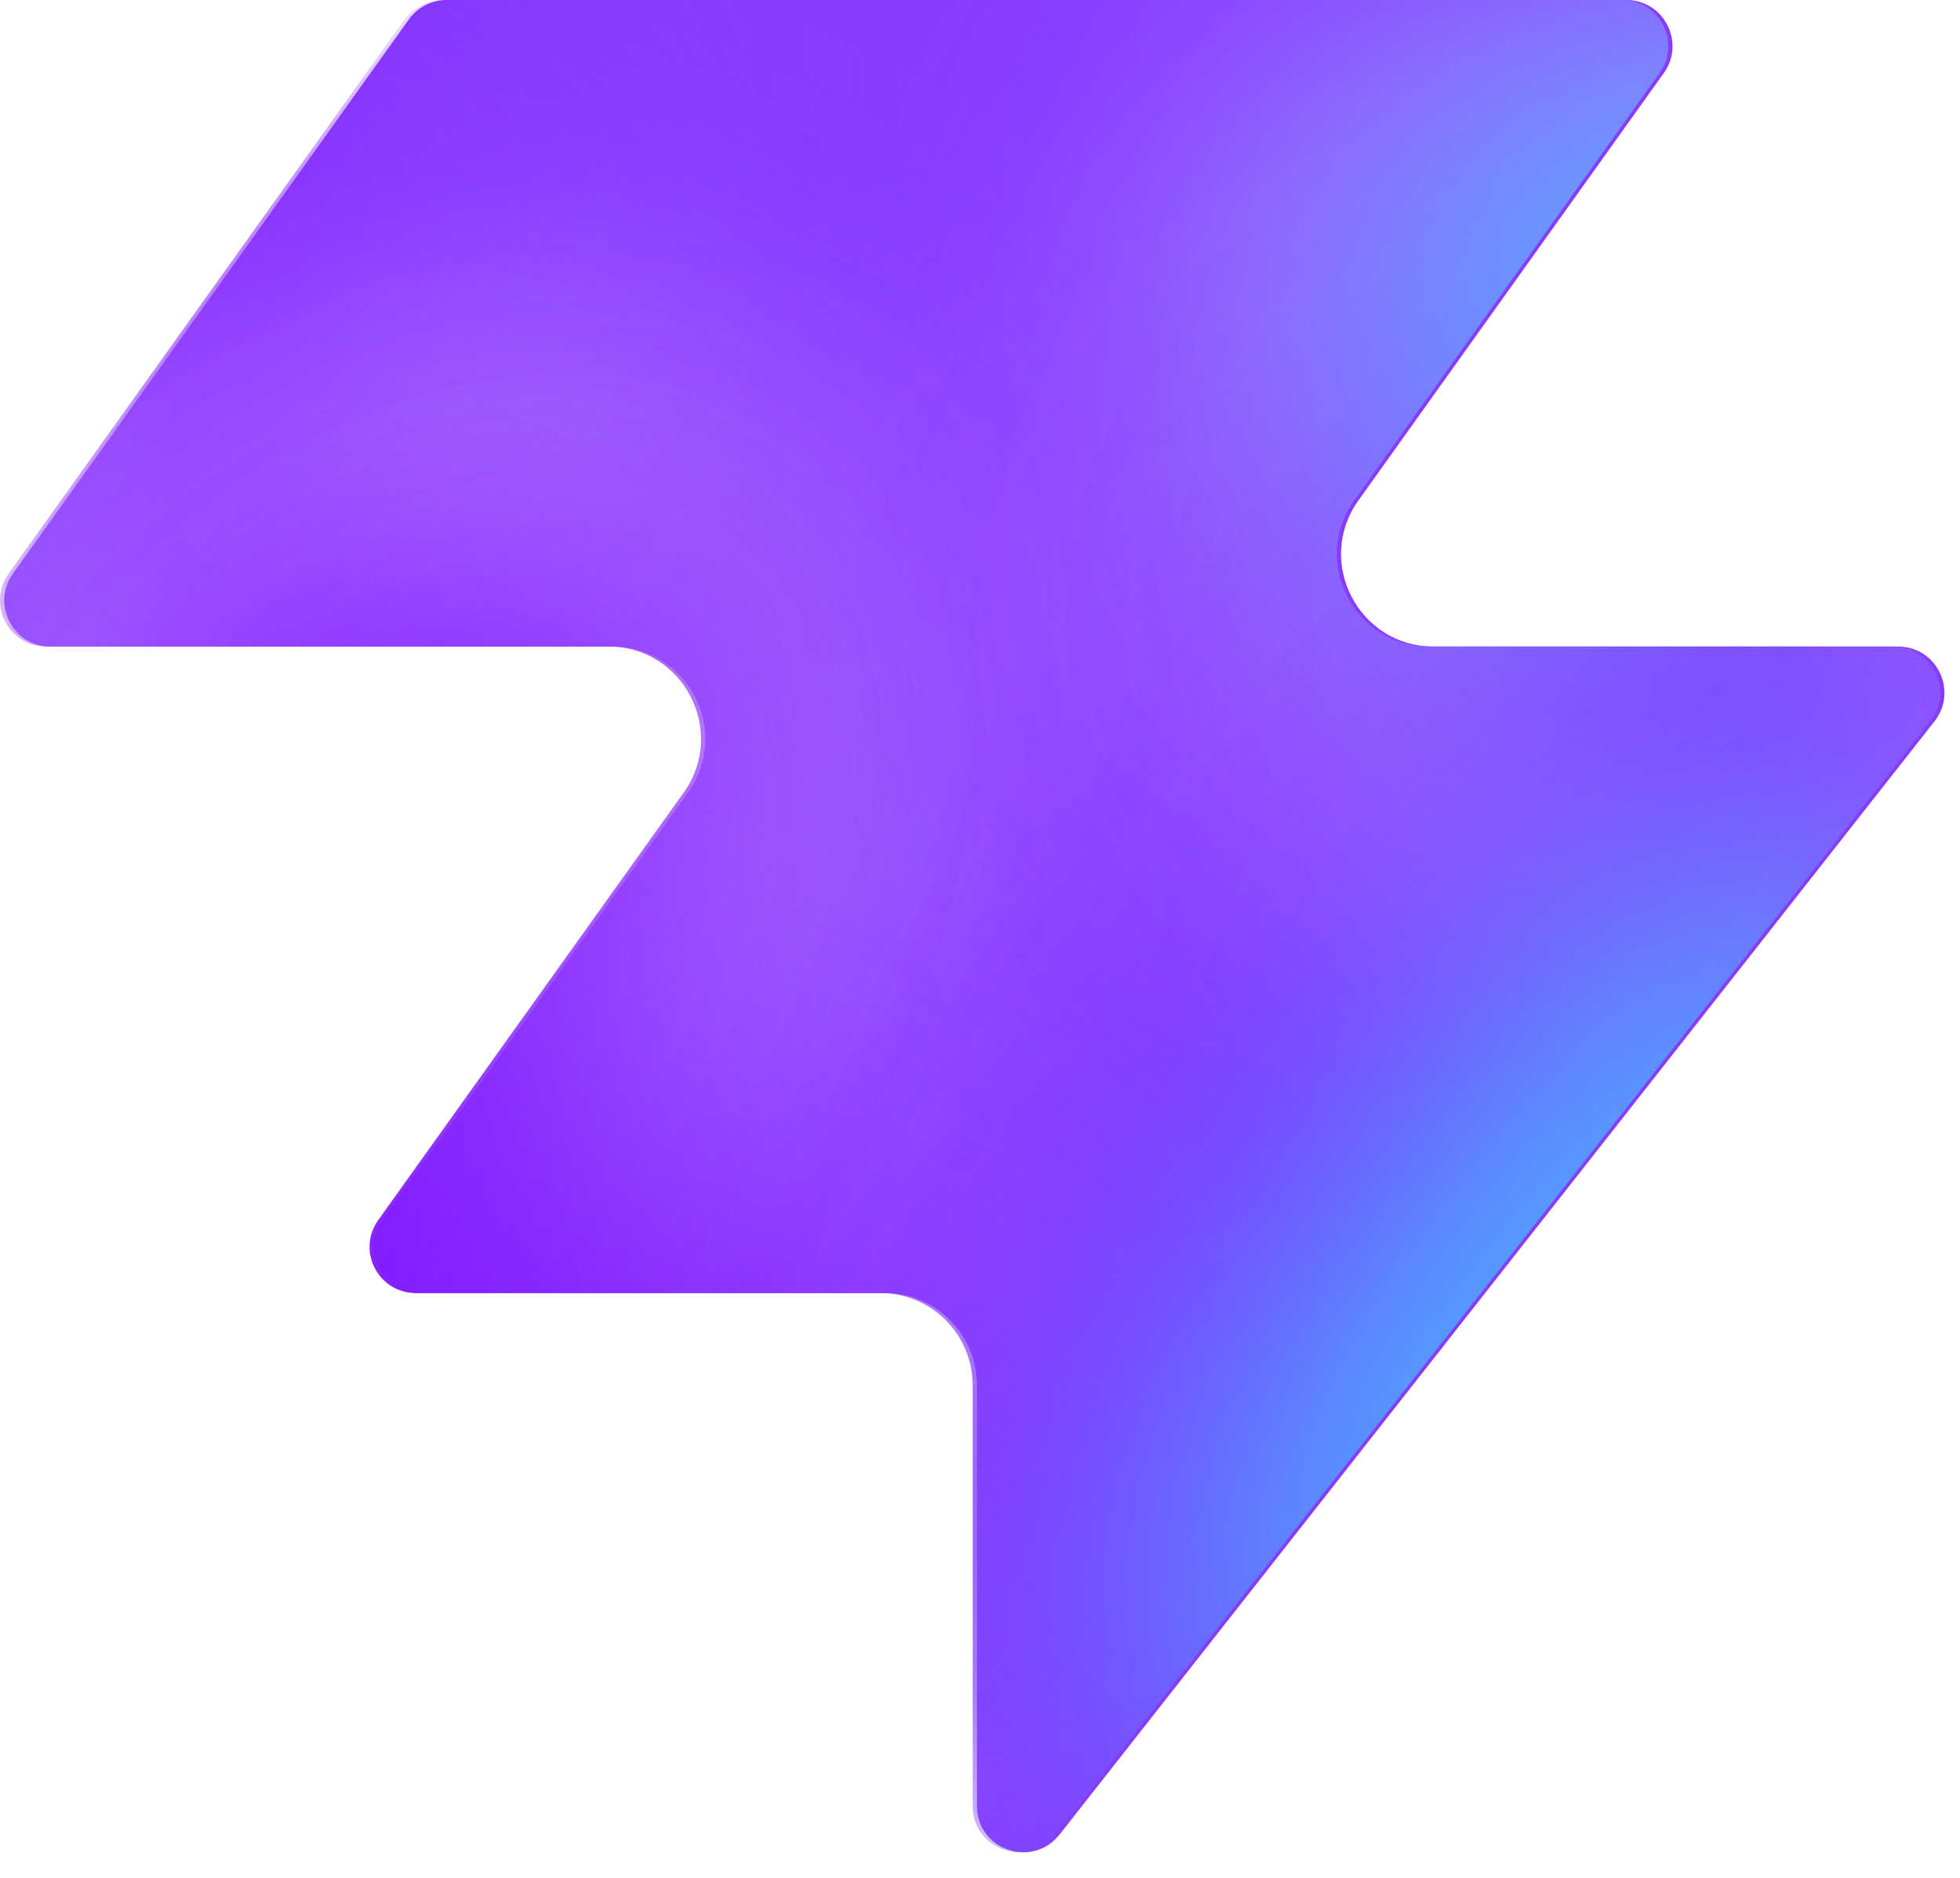
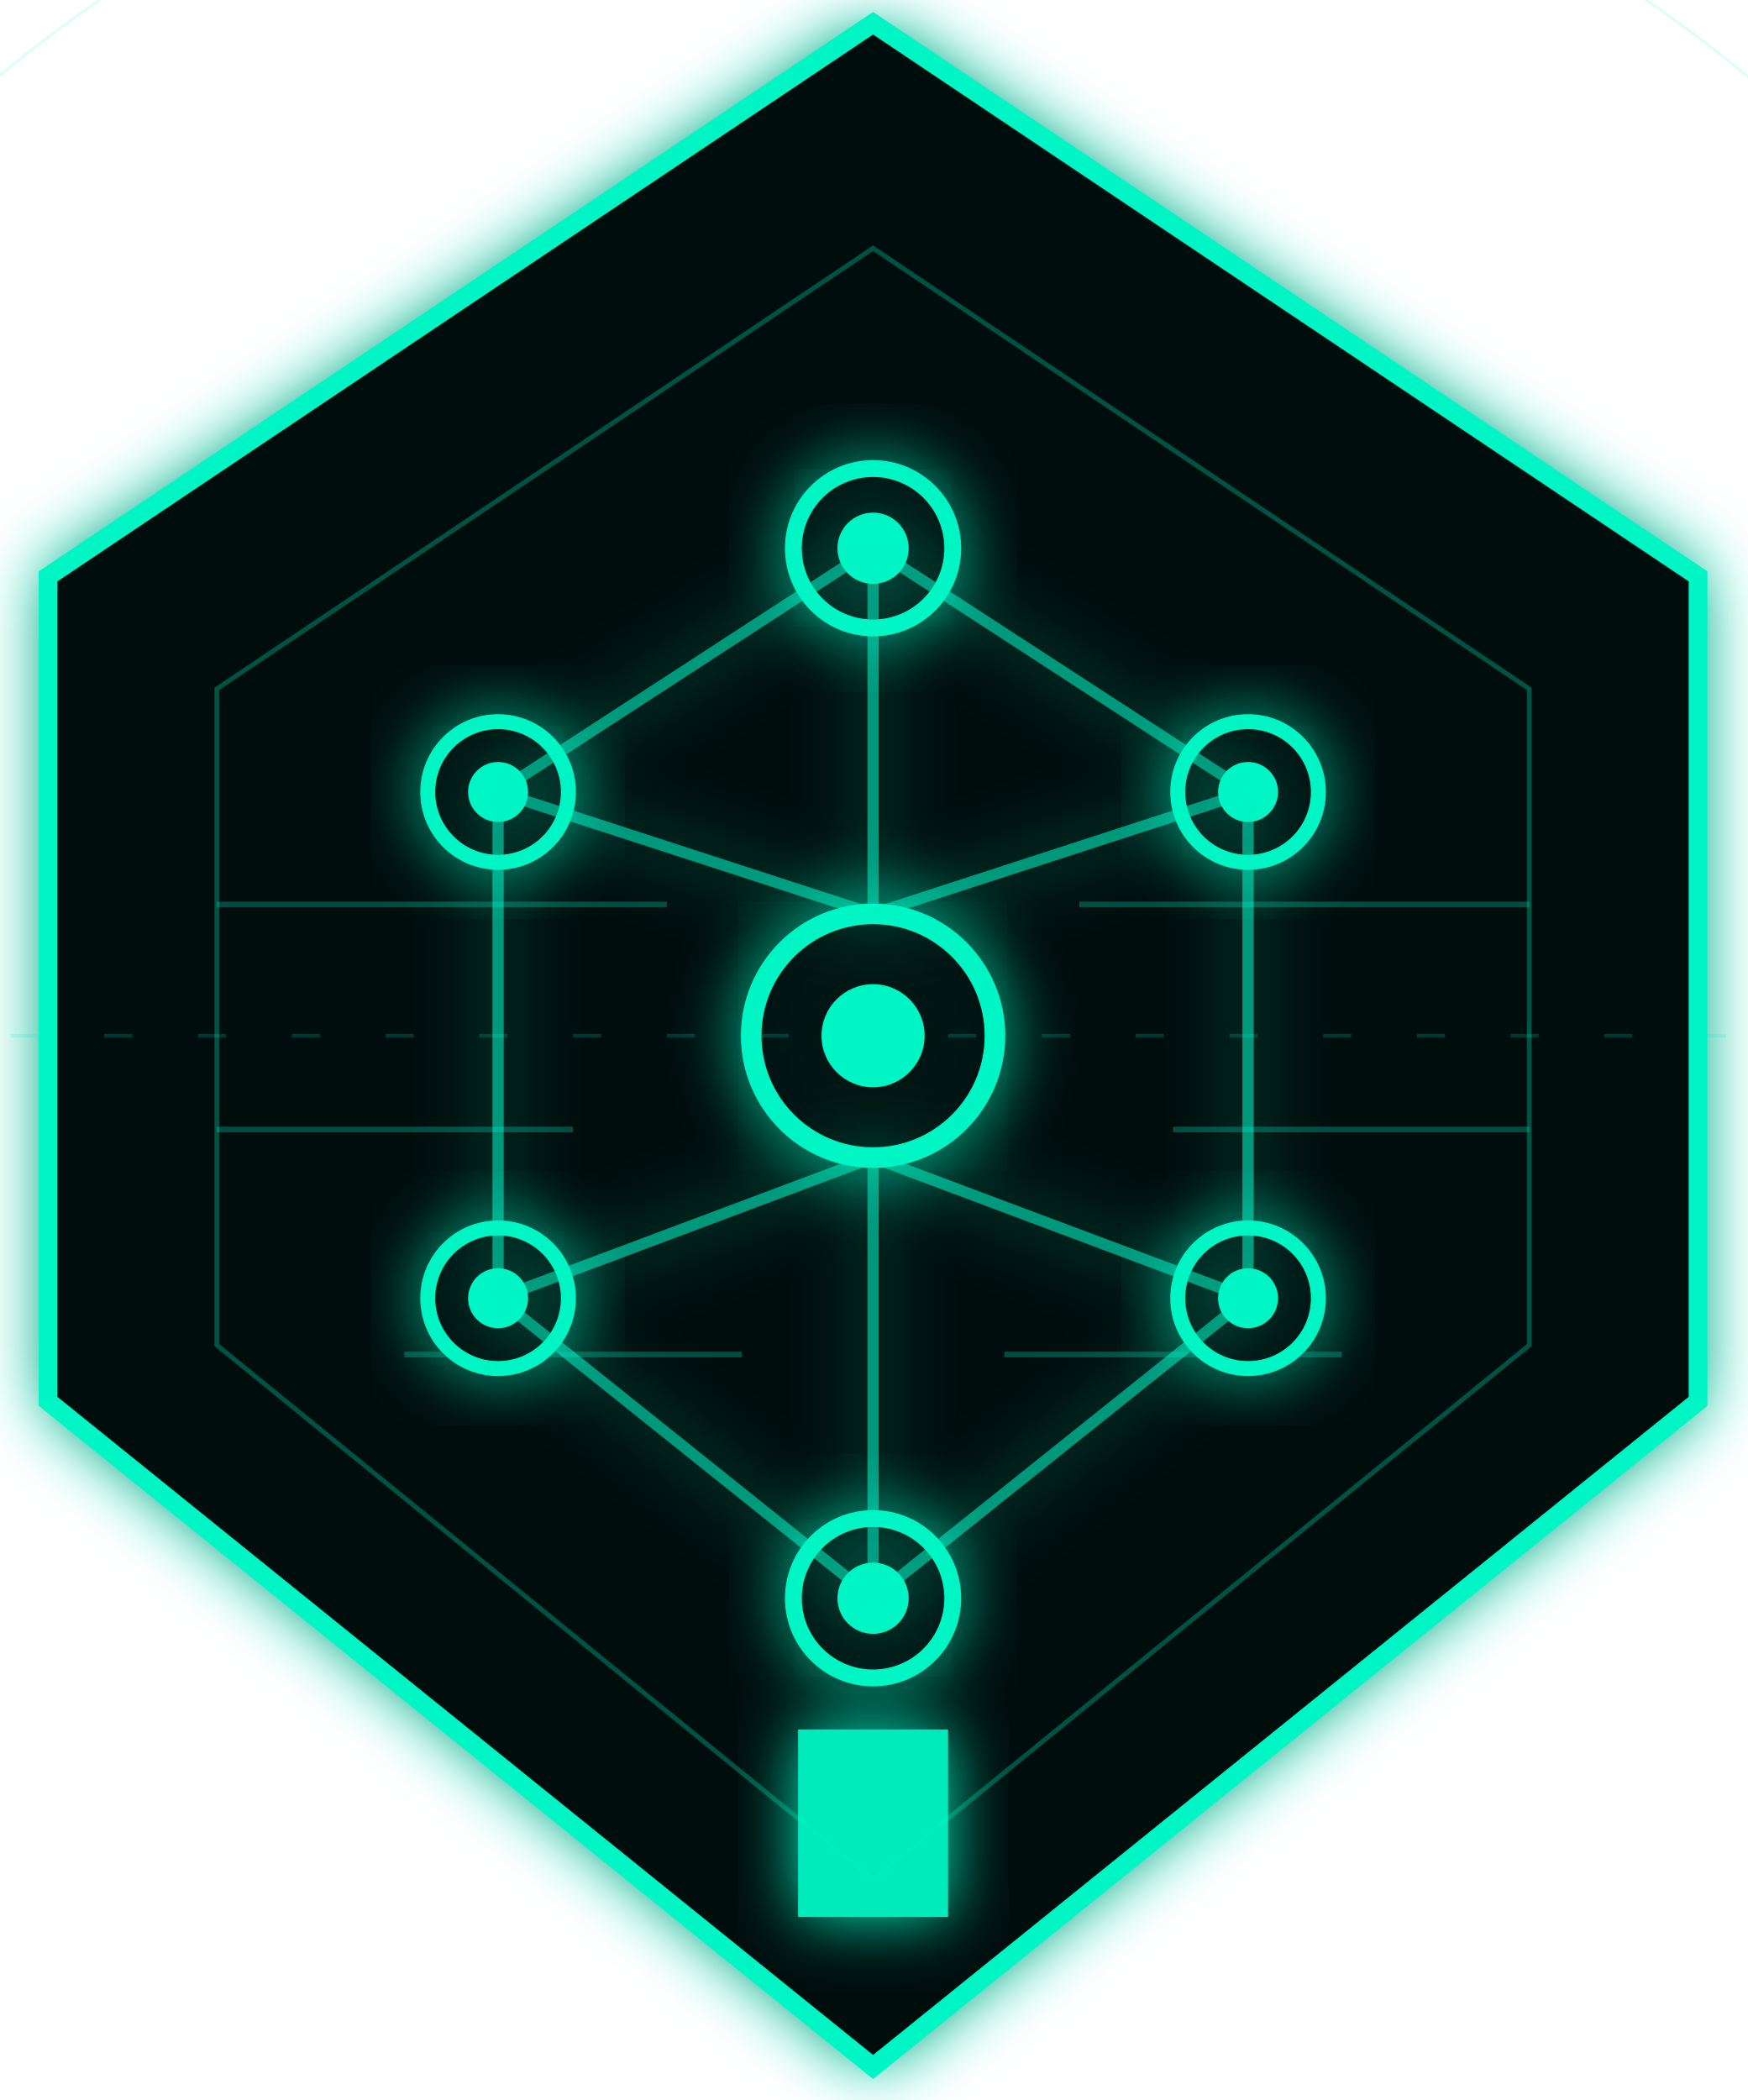
- <svg xmlns="http://www.w3.org/2000/svg" width="48" height="46" fill="none" viewBox="0 0 48 46">
-   <path fill="#863bff" d="M25.946 44.938c-.664.845-2.021.375-2.021-.698V33.937a2.26 2.26 0 0 0-2.262-2.262H10.287c-.92 0-1.456-1.04-.92-1.788l7.48-10.471c1.07-1.497 0-3.578-1.842-3.578H1.237c-.92 0-1.456-1.04-.92-1.788L10.013.474c.214-.297.556-.474.92-.474h28.894c.92 0 1.456 1.04.92 1.788l-7.48 10.471c-1.07 1.498 0 3.579 1.842 3.579h11.377c.943 0 1.473 1.088.89 1.83L25.947 44.94z" style="fill:#863bff;fill:color(display-p3 .525 .23 1);fill-opacity:1" />
-   <mask id="a" width="48" height="46" x="0" y="0" maskUnits="userSpaceOnUse" style="mask-type:alpha">
-     <path fill="#000" d="M25.842 44.938c-.664.844-2.021.375-2.021-.698V33.937a2.26 2.26 0 0 0-2.262-2.262H10.183c-.92 0-1.456-1.04-.92-1.788l7.48-10.471c1.07-1.498 0-3.579-1.842-3.579H1.133c-.92 0-1.456-1.04-.92-1.787L9.91.473c.214-.297.556-.474.92-.474h28.894c.92 0 1.456 1.04.92 1.788l-7.48 10.471c-1.07 1.498 0 3.578 1.842 3.578h11.377c.943 0 1.473 1.088.89 1.832L25.843 44.94z" style="fill:#000;fill-opacity:1" />
-   </mask>
-   <g mask="url(#a)">
-     <g filter="url(#b)">
-       <ellipse cx="5.508" cy="14.704" fill="#ede6ff" rx="5.508" ry="14.704" style="fill:#ede6ff;fill:color(display-p3 .927 .903 1);fill-opacity:1" transform="matrix(.00324 1 1 -.00324 -4.47 31.516)" />
-     </g>
-     <g filter="url(#c)">
-       <ellipse cx="10.399" cy="29.851" fill="#ede6ff" rx="10.399" ry="29.851" style="fill:#ede6ff;fill:color(display-p3 .927 .903 1);fill-opacity:1" transform="matrix(.00324 1 1 -.00324 -39.328 7.883)" />
-     </g>
-     <g filter="url(#d)">
-       <ellipse cx="5.508" cy="30.487" fill="#7e14ff" rx="5.508" ry="30.487" style="fill:#7e14ff;fill:color(display-p3 .492 .077 1);fill-opacity:1" transform="rotate(89.814 -25.913 -14.639)scale(1 -1)" />
-     </g>
-     <g filter="url(#e)">
-       <ellipse cx="5.508" cy="30.599" fill="#7e14ff" rx="5.508" ry="30.599" style="fill:#7e14ff;fill:color(display-p3 .492 .077 1);fill-opacity:1" transform="rotate(89.814 -32.644 -3.334)scale(1 -1)" />
-     </g>
-     <g filter="url(#f)">
-       <ellipse cx="5.508" cy="30.599" fill="#7e14ff" rx="5.508" ry="30.599" style="fill:#7e14ff;fill:color(display-p3 .492 .077 1);fill-opacity:1" transform="matrix(.00324 1 1 -.00324 -34.34 30.47)" />
-     </g>
-     <g filter="url(#g)">
-       <ellipse cx="14.072" cy="22.078" fill="#ede6ff" rx="14.072" ry="22.078" style="fill:#ede6ff;fill:color(display-p3 .927 .903 1);fill-opacity:1" transform="rotate(93.35 24.506 48.493)scale(-1 1)" />
-     </g>
-     <g filter="url(#h)">
-       <ellipse cx="3.47" cy="21.501" fill="#7e14ff" rx="3.47" ry="21.501" style="fill:#7e14ff;fill:color(display-p3 .492 .077 1);fill-opacity:1" transform="rotate(89.009 28.708 47.59)scale(-1 1)" />
-     </g>
-     <g filter="url(#i)">
-       <ellipse cx="3.47" cy="21.501" fill="#7e14ff" rx="3.47" ry="21.501" style="fill:#7e14ff;fill:color(display-p3 .492 .077 1);fill-opacity:1" transform="rotate(89.009 28.708 47.59)scale(-1 1)" />
-     </g>
-     <g filter="url(#j)">
-       <ellipse cx=".387" cy="8.972" fill="#7e14ff" rx="4.407" ry="29.108" style="fill:#7e14ff;fill:color(display-p3 .492 .077 1);fill-opacity:1" transform="rotate(39.51 .387 8.972)" />
-     </g>
-     <g filter="url(#k)">
-       <ellipse cx="47.523" cy="-6.092" fill="#7e14ff" rx="4.407" ry="29.108" style="fill:#7e14ff;fill:color(display-p3 .492 .077 1);fill-opacity:1" transform="rotate(37.892 47.523 -6.092)" />
-     </g>
-     <g filter="url(#l)">
-       <ellipse cx="41.412" cy="6.333" fill="#47bfff" rx="5.971" ry="9.665" style="fill:#47bfff;fill:color(display-p3 .28 .748 1);fill-opacity:1" transform="rotate(37.892 41.412 6.333)" />
-     </g>
-     <g filter="url(#m)">
-       <ellipse cx="-1.879" cy="38.332" fill="#7e14ff" rx="4.407" ry="29.108" style="fill:#7e14ff;fill:color(display-p3 .492 .077 1);fill-opacity:1" transform="rotate(37.892 -1.88 38.332)" />
-     </g>
-     <g filter="url(#n)">
-       <ellipse cx="-1.879" cy="38.332" fill="#7e14ff" rx="4.407" ry="29.108" style="fill:#7e14ff;fill:color(display-p3 .492 .077 1);fill-opacity:1" transform="rotate(37.892 -1.88 38.332)" />
-     </g>
-     <g filter="url(#o)">
-       <ellipse cx="35.651" cy="29.907" fill="#7e14ff" rx="4.407" ry="29.108" style="fill:#7e14ff;fill:color(display-p3 .492 .077 1);fill-opacity:1" transform="rotate(37.892 35.651 29.907)" />
-     </g>
-     <g filter="url(#p)">
-       <ellipse cx="38.418" cy="32.4" fill="#47bfff" rx="5.971" ry="15.297" style="fill:#47bfff;fill:color(display-p3 .28 .748 1);fill-opacity:1" transform="rotate(37.892 38.418 32.4)" />
-     </g>
-   </g>
+ <svg xmlns="http://www.w3.org/2000/svg" role="img" viewBox="106.87 79.52 186.4 224" style="max-height: 500px" width="186.4" height="224">
  <defs>
-     <filter id="b" width="60.045" height="41.654" x="-19.77" y="16.149" color-interpolation-filters="sRGB" filterUnits="userSpaceOnUse">
-       <feFlood flood-opacity="0" result="BackgroundImageFix" />
-       <feBlend in="SourceGraphic" in2="BackgroundImageFix" result="shape" />
-       <feGaussianBlur result="effect1_foregroundBlur_2002_17158" stdDeviation="7.659" />
+     <filter height="180%" width="180%" y="-40%" x="-40%" id="glow">
+       <feGaussianBlur result="blur" stdDeviation="3.5" />
+       <feMerge>
+         <feMergeNode in="blur" />
+         <feMergeNode in="SourceGraphic" />
+       </feMerge>
    </filter>
-     <filter id="c" width="90.34" height="51.437" x="-54.613" y="-7.533" color-interpolation-filters="sRGB" filterUnits="userSpaceOnUse">
-       <feFlood flood-opacity="0" result="BackgroundImageFix" />
-       <feBlend in="SourceGraphic" in2="BackgroundImageFix" result="shape" />
-       <feGaussianBlur result="effect1_foregroundBlur_2002_17158" stdDeviation="7.659" />
+     <filter height="220%" width="220%" y="-60%" x="-60%" id="glowSoft">
+       <feGaussianBlur result="blur" stdDeviation="8" />
+       <feMerge>
+         <feMergeNode in="blur" />
+         <feMergeNode in="SourceGraphic" />
+       </feMerge>
    </filter>
-     <filter id="d" width="79.355" height="29.4" x="-49.64" y="2.03" color-interpolation-filters="sRGB" filterUnits="userSpaceOnUse">
-       <feFlood flood-opacity="0" result="BackgroundImageFix" />
-       <feBlend in="SourceGraphic" in2="BackgroundImageFix" result="shape" />
-       <feGaussianBlur result="effect1_foregroundBlur_2002_17158" stdDeviation="4.596" />
-     </filter>
-     <filter id="e" width="79.579" height="29.4" x="-45.045" y="20.029" color-interpolation-filters="sRGB" filterUnits="userSpaceOnUse">
-       <feFlood flood-opacity="0" result="BackgroundImageFix" />
-       <feBlend in="SourceGraphic" in2="BackgroundImageFix" result="shape" />
-       <feGaussianBlur result="effect1_foregroundBlur_2002_17158" stdDeviation="4.596" />
-     </filter>
-     <filter id="f" width="79.579" height="29.4" x="-43.513" y="21.178" color-interpolation-filters="sRGB" filterUnits="userSpaceOnUse">
-       <feFlood flood-opacity="0" result="BackgroundImageFix" />
-       <feBlend in="SourceGraphic" in2="BackgroundImageFix" result="shape" />
-       <feGaussianBlur result="effect1_foregroundBlur_2002_17158" stdDeviation="4.596" />
-     </filter>
-     <filter id="g" width="74.749" height="58.852" x="15.756" y="-17.901" color-interpolation-filters="sRGB" filterUnits="userSpaceOnUse">
-       <feFlood flood-opacity="0" result="BackgroundImageFix" />
-       <feBlend in="SourceGraphic" in2="BackgroundImageFix" result="shape" />
-       <feGaussianBlur result="effect1_foregroundBlur_2002_17158" stdDeviation="7.659" />
-     </filter>
-     <filter id="h" width="61.377" height="25.362" x="23.548" y="2.284" color-interpolation-filters="sRGB" filterUnits="userSpaceOnUse">
-       <feFlood flood-opacity="0" result="BackgroundImageFix" />
-       <feBlend in="SourceGraphic" in2="BackgroundImageFix" result="shape" />
-       <feGaussianBlur result="effect1_foregroundBlur_2002_17158" stdDeviation="4.596" />
-     </filter>
-     <filter id="i" width="61.377" height="25.362" x="23.548" y="2.284" color-interpolation-filters="sRGB" filterUnits="userSpaceOnUse">
-       <feFlood flood-opacity="0" result="BackgroundImageFix" />
-       <feBlend in="SourceGraphic" in2="BackgroundImageFix" result="shape" />
-       <feGaussianBlur result="effect1_foregroundBlur_2002_17158" stdDeviation="4.596" />
-     </filter>
-     <filter id="j" width="56.045" height="63.649" x="-27.636" y="-22.853" color-interpolation-filters="sRGB" filterUnits="userSpaceOnUse">
-       <feFlood flood-opacity="0" result="BackgroundImageFix" />
-       <feBlend in="SourceGraphic" in2="BackgroundImageFix" result="shape" />
-       <feGaussianBlur result="effect1_foregroundBlur_2002_17158" stdDeviation="4.596" />
-     </filter>
-     <filter id="k" width="54.814" height="64.646" x="20.116" y="-38.415" color-interpolation-filters="sRGB" filterUnits="userSpaceOnUse">
-       <feFlood flood-opacity="0" result="BackgroundImageFix" />
-       <feBlend in="SourceGraphic" in2="BackgroundImageFix" result="shape" />
-       <feGaussianBlur result="effect1_foregroundBlur_2002_17158" stdDeviation="4.596" />
-     </filter>
-     <filter id="l" width="33.541" height="35.313" x="24.641" y="-11.323" color-interpolation-filters="sRGB" filterUnits="userSpaceOnUse">
-       <feFlood flood-opacity="0" result="BackgroundImageFix" />
-       <feBlend in="SourceGraphic" in2="BackgroundImageFix" result="shape" />
-       <feGaussianBlur result="effect1_foregroundBlur_2002_17158" stdDeviation="4.596" />
-     </filter>
-     <filter id="m" width="54.814" height="64.646" x="-29.286" y="6.009" color-interpolation-filters="sRGB" filterUnits="userSpaceOnUse">
-       <feFlood flood-opacity="0" result="BackgroundImageFix" />
-       <feBlend in="SourceGraphic" in2="BackgroundImageFix" result="shape" />
-       <feGaussianBlur result="effect1_foregroundBlur_2002_17158" stdDeviation="4.596" />
-     </filter>
-     <filter id="n" width="54.814" height="64.646" x="-29.286" y="6.009" color-interpolation-filters="sRGB" filterUnits="userSpaceOnUse">
-       <feFlood flood-opacity="0" result="BackgroundImageFix" />
-       <feBlend in="SourceGraphic" in2="BackgroundImageFix" result="shape" />
-       <feGaussianBlur result="effect1_foregroundBlur_2002_17158" stdDeviation="4.596" />
-     </filter>
-     <filter id="o" width="54.814" height="64.646" x="8.244" y="-2.416" color-interpolation-filters="sRGB" filterUnits="userSpaceOnUse">
-       <feFlood flood-opacity="0" result="BackgroundImageFix" />
-       <feBlend in="SourceGraphic" in2="BackgroundImageFix" result="shape" />
-       <feGaussianBlur result="effect1_foregroundBlur_2002_17158" stdDeviation="4.596" />
-     </filter>
-     <filter id="p" width="39.409" height="43.623" x="18.713" y="10.588" color-interpolation-filters="sRGB" filterUnits="userSpaceOnUse">
-       <feFlood flood-opacity="0" result="BackgroundImageFix" />
-       <feBlend in="SourceGraphic" in2="BackgroundImageFix" result="shape" />
-       <feGaussianBlur result="effect1_foregroundBlur_2002_17158" stdDeviation="4.596" />
+     <filter height="260%" width="260%" y="-80%" x="-80%" id="glowStrong">
+       <feGaussianBlur result="blur" stdDeviation="16" />
+       <feMerge>
+         <feMergeNode in="blur" />
+         <feMergeNode in="SourceGraphic" />
+       </feMerge>
    </filter>
  </defs>
+   <g transform="translate(200,200)">
+     <circle filter="url(#glowSoft)" opacity="0.05" stroke-width="0.4" stroke="#00F5C4" fill="none" r="178" />
+     <circle opacity="0.09" stroke-width="0.4" stroke="#00F5C4" fill="none" r="162" />
+     <circle opacity="0.13" stroke-width="0.3" stroke="#00F5C4" fill="none" r="146" />
+     <g opacity="0.25" stroke-width="0.8" stroke="#00F5C4">
+       <line y2="-148" x2="0" y1="-162" x1="0" />
+       <line y2="162" x2="0" y1="148" x1="0" />
+       <line y2="0" x2="-148" y1="0" x1="-162" />
+       <line y2="0" x2="162" y1="0" x1="148" />
+       <line y2="-104" x2="-104" y1="-114" x1="-114" />
+       <line y2="-114" x2="114" y1="-104" x1="104" />
+       <line y2="104" x2="-104" y1="114" x1="-114" />
+       <line y2="114" x2="114" y1="104" x1="104" />
+     </g>
+     <path filter="url(#glow)" stroke-width="2" stroke="#00F5C4" fill="#050a08" d="M0,-118 L88,-59 L88,29 L0,100 L-88,29 L-88,-59 Z" />
+     <path opacity="0.3" stroke-width="0.5" stroke="#00F5C4" fill="none" d="M0,-94 L70,-47 L70,23 L0,80 L-70,23 L-70,-47 Z" />
+     <g fill="none" opacity="0.28" stroke-width="0.6" stroke="#00F5C4">
+       <line y2="-24" x2="-22" y1="-24" x1="-70" />
+       <line y2="-24" x2="70" y1="-24" x1="22" />
+       <line y2="0" x2="-32" y1="0" x1="-70" />
+       <line y2="0" x2="70" y1="0" x1="32" />
+       <line y2="24" x2="-14" y1="24" x1="-50" />
+       <line y2="24" x2="50" y1="24" x1="14" />
+     </g>
+     <circle filter="url(#glow)" stroke-width="2.2" stroke="#00F5C4" fill="#050a08" r="13" cy="-10" cx="0" />
+     <circle filter="url(#glowStrong)" fill="#00F5C4" r="5.5" cy="-10" cx="0" />
+     <circle filter="url(#glow)" stroke-width="1.8" stroke="#00F5C4" fill="#050a08" r="8.5" cy="-62" cx="0" />
+     <circle filter="url(#glowSoft)" fill="#00F5C4" r="3.8" cy="-62" cx="0" />
+     <circle filter="url(#glow)" stroke-width="1.6" stroke="#00F5C4" fill="#050a08" r="7.5" cy="-36" cx="-40" />
+     <circle filter="url(#glowSoft)" fill="#00F5C4" r="3.2" cy="-36" cx="-40" />
+     <circle filter="url(#glow)" stroke-width="1.6" stroke="#00F5C4" fill="#050a08" r="7.5" cy="-36" cx="40" />
+     <circle filter="url(#glowSoft)" fill="#00F5C4" r="3.2" cy="-36" cx="40" />
+     <circle filter="url(#glow)" stroke-width="1.6" stroke="#00F5C4" fill="#050a08" r="7.5" cy="18" cx="-40" />
+     <circle filter="url(#glowSoft)" fill="#00F5C4" r="3.2" cy="18" cx="-40" />
+     <circle filter="url(#glow)" stroke-width="1.6" stroke="#00F5C4" fill="#050a08" r="7.5" cy="18" cx="40" />
+     <circle filter="url(#glowSoft)" fill="#00F5C4" r="3.2" cy="18" cx="40" />
+     <circle filter="url(#glow)" stroke-width="1.8" stroke="#00F5C4" fill="#050a08" r="8.5" cy="50" cx="0" />
+     <circle filter="url(#glowSoft)" fill="#00F5C4" r="3.8" cy="50" cx="0" />
+     <g filter="url(#glow)" opacity="0.6" fill="none" stroke-width="1.2" stroke="#00F5C4">
+       <line y2="-36" x2="-40" y1="-62" x1="0" />
+       <line y2="-36" x2="40" y1="-62" x1="0" />
+       <line y2="-23" x2="0" y1="-62" x1="0" />
+       <line y2="-23" x2="0" y1="-36" x1="-40" />
+       <line y2="-23" x2="0" y1="-36" x1="40" />
+       <line y2="18" x2="-40" y1="-36" x1="-40" />
+       <line y2="18" x2="40" y1="-36" x1="40" />
+       <line y2="18" x2="-40" y1="3" x1="0" />
+       <line y2="18" x2="40" y1="3" x1="0" />
+       <line y2="50" x2="0" y1="3" x1="0" />
+       <line y2="50" x2="0" y1="18" x1="-40" />
+       <line y2="50" x2="0" y1="18" x1="40" />
+     </g>
+     <line stroke-dasharray="3,7" opacity="0.18" stroke-width="0.4" stroke="#00F5C4" y2="-10" x2="92" y1="-10" x1="-92" />
+     <rect filter="url(#glow)" opacity="0.95" fill="#00F5C4" height="20" width="16" y="64" x="-8" />
+   </g>
</svg>
